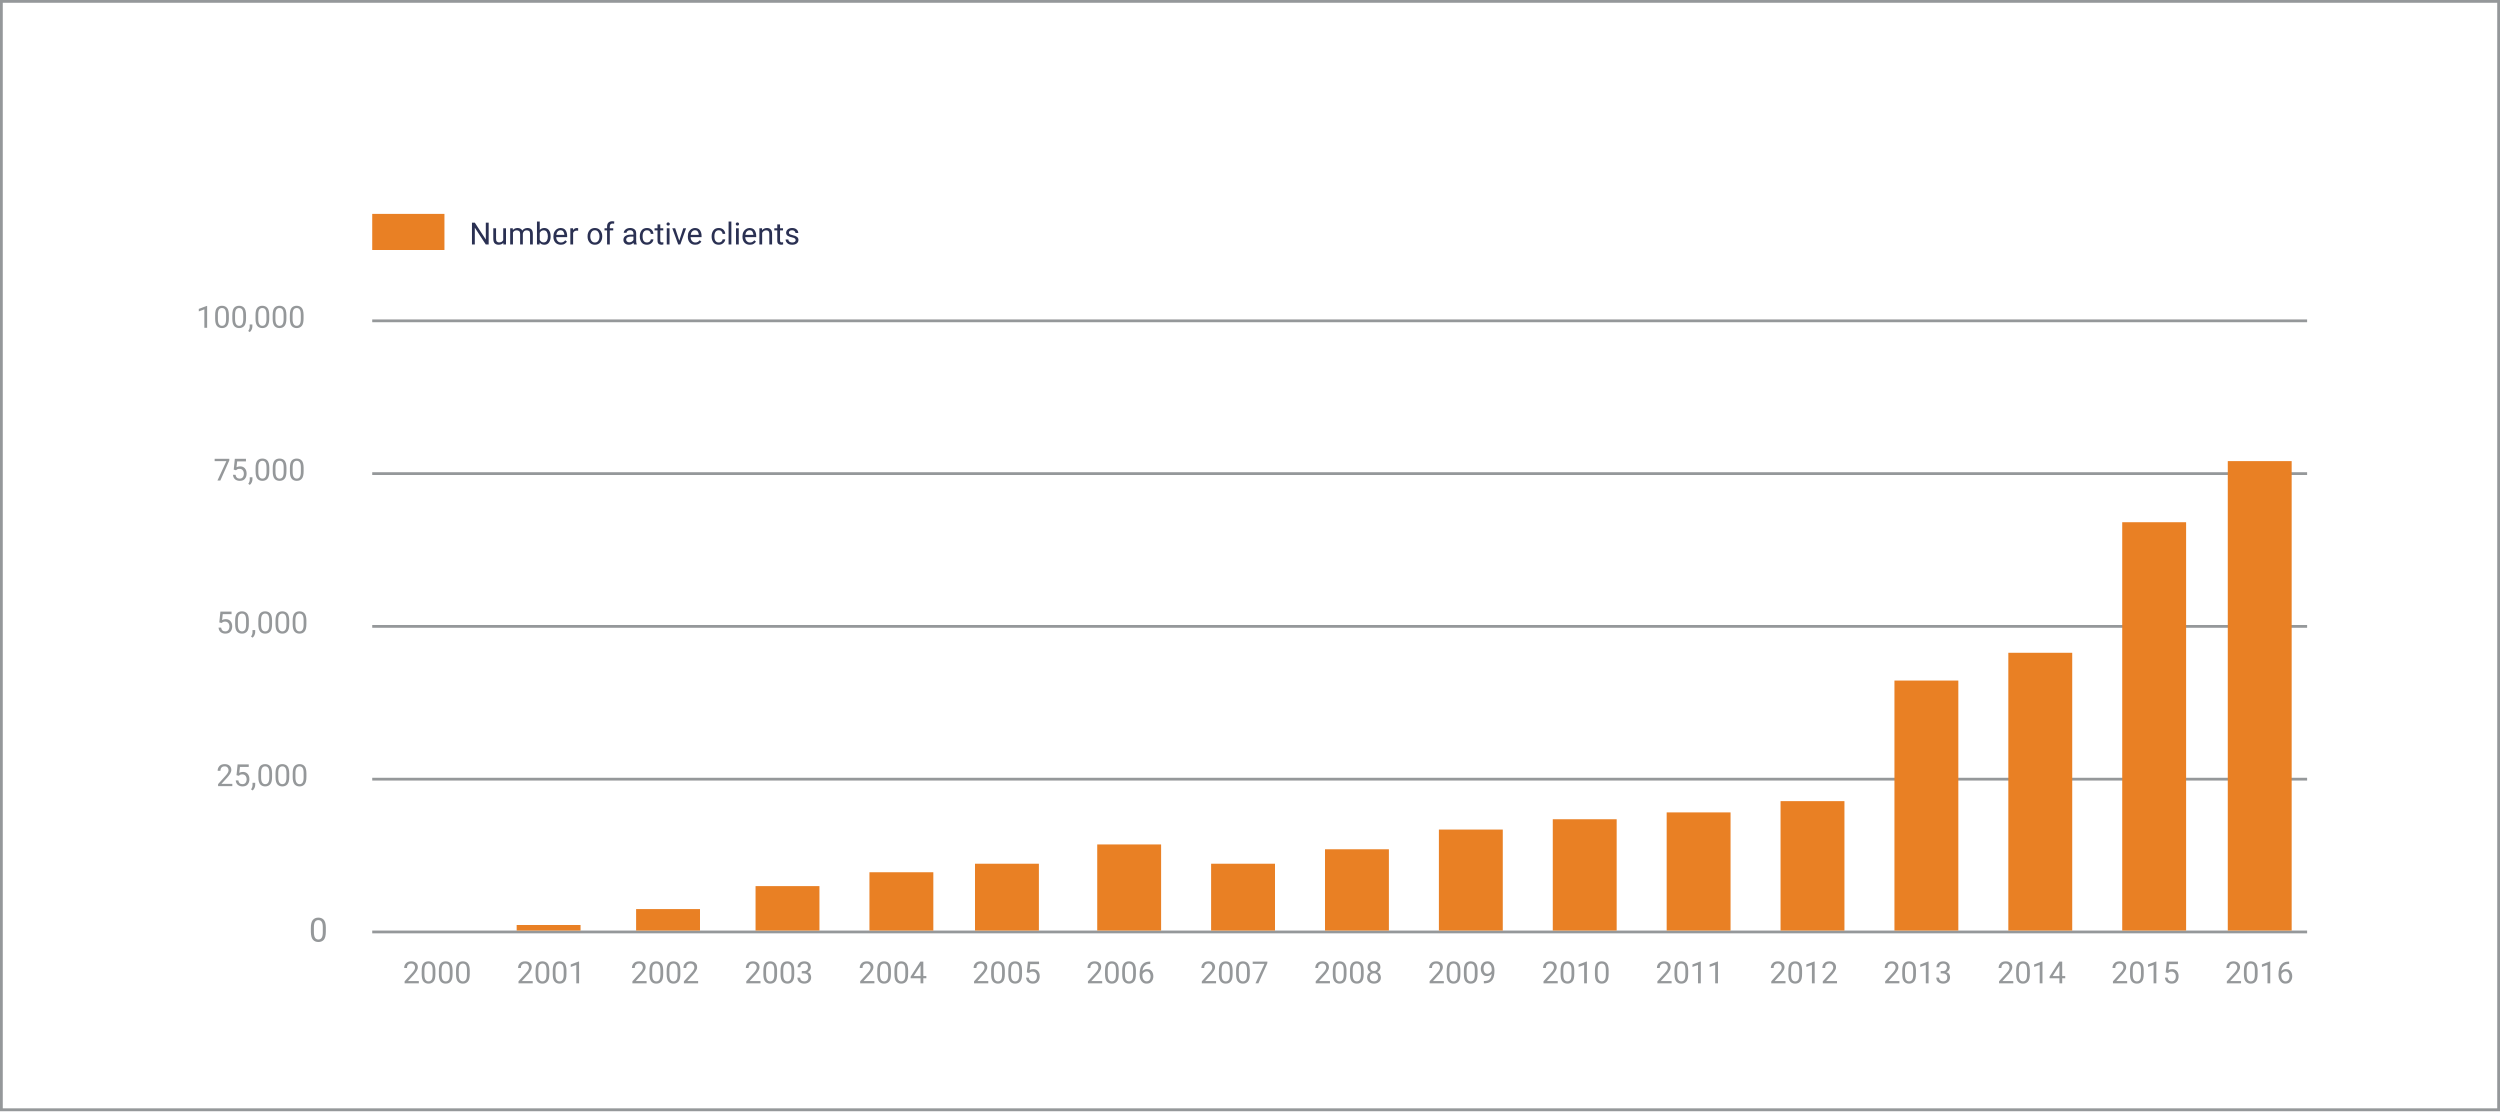
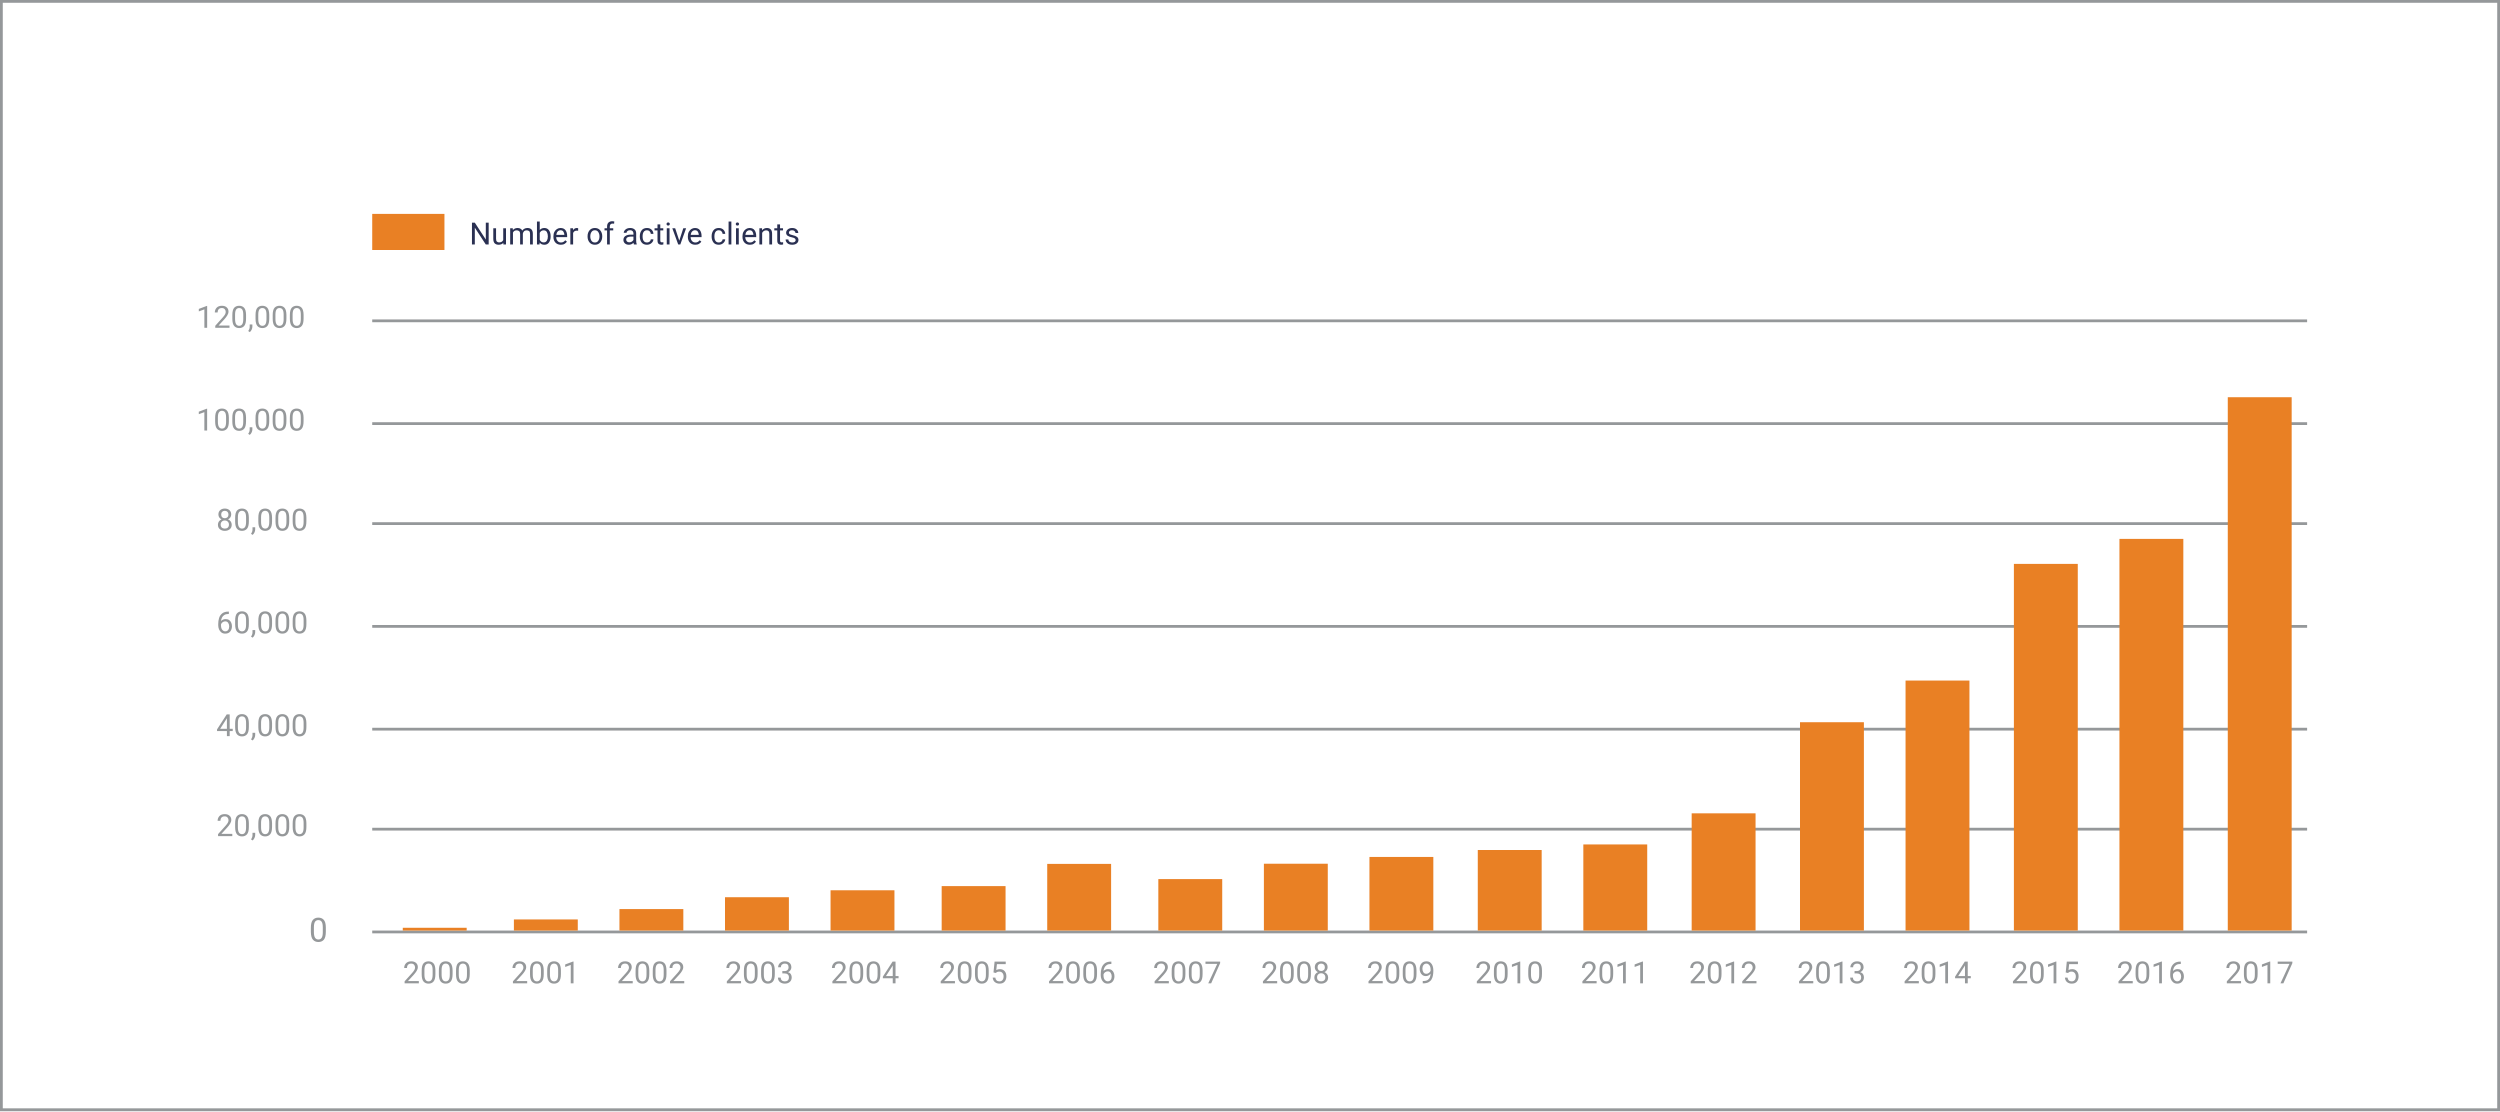
- <svg xmlns="http://www.w3.org/2000/svg" viewBox="-21117 -18849 900 400">
+ <svg xmlns="http://www.w3.org/2000/svg" viewBox="-21117 -18601 900 400">
  <defs>
-     <style>.cls-1{fill:#fff}.cls-1,.cls-2{stroke:#95989a}.cls-2,.cls-8{fill:none}.cls-3,.cls-5{fill:#95989a}.cls-3,.cls-4{font-size:11px}.cls-3,.cls-4,.cls-5{font-family:Roboto-Regular,Roboto}.cls-4{fill:#2a3052}.cls-5{font-size:12px}.cls-6{fill:#e98024}.cls-7{stroke:none}</style>
+     <style>
+             .cls-1 {
+             fill: #fff;
+             }
+ 
+             .cls-1, .cls-2 {
+             stroke: #95989a;
+             }
+ 
+             .cls-2, .cls-8 {
+             fill: none;
+             }
+ 
+             .cls-3, .cls-5 {
+             fill: #95989a;
+             }
+ 
+             .cls-3, .cls-4 {
+             font-size: 11px;
+             }
+ 
+             .cls-3, .cls-4, .cls-5 {
+             font-family: Roboto-Regular, Roboto;
+             }
+ 
+             .cls-4 {
+             fill: #2a3052;
+             }
+ 
+             .cls-5 {
+             font-size: 12px;
+             }
+ 
+             .cls-6 {
+             fill: #e98024;
+             }
+ 
+             .cls-7 {
+             stroke: none;
+             }
+         </style>
  </defs>
-   <g id="Group_176" data-name="Group 176" transform="translate(-1184 1053)">
-     <g id="Rectangle_184" data-name="Rectangle 184" class="cls-1">
-       <path class="cls-7" d="M0 0h900v400H0z" transform="translate(-19933 -19902)" />
-       <path class="cls-8" d="M.5.5h899v399H.5z" transform="translate(-19933 -19902)" />
+   <g id="Group_451" data-name="Group 451" transform="translate(2717 -1191)">
+     <g id="Rectangle_184" data-name="Rectangle 184" class="cls-1" transform="translate(-23834 -17410)">
+       <rect class="cls-7" width="900" height="400" />
+       <rect class="cls-8" x="0.5" y="0.5" width="899" height="399" />
    </g>
-     <g id="Group_175" data-name="Group 175" transform="translate(-19904 -19861)">
-       <path id="Line_58" data-name="Line 58" class="cls-2" transform="translate(105 74.5)" d="M0 0h696.561" />
-       <path id="Line_59" data-name="Line 59" class="cls-2" transform="translate(105 129.5)" d="M0 0h696.561" />
-       <path id="Line_60" data-name="Line 60" class="cls-2" transform="translate(105 184.5)" d="M0 0h696.561" />
-       <path id="Line_61" data-name="Line 61" class="cls-2" transform="translate(105 239.5)" d="M0 0h696.561" />
-       <path id="Line_62" data-name="Line 62" class="cls-2" transform="translate(105 294.5)" d="M0 0h696.561" />
-       <text id="_100_000" data-name="100,000" class="cls-3" transform="translate(81 77)">
+     <g id="Group_450" data-name="Group 450">
+       <line id="Line_58" data-name="Line 58" class="cls-2" x2="696.561" transform="translate(-23700 -17294.5)" />
+       <line id="Line_59" data-name="Line 59" class="cls-2" x2="696.561" transform="translate(-23700 -17184.5)" />
+       <line id="Line_60" data-name="Line 60" class="cls-2" x2="696.561" transform="translate(-23700 -17147.5)" />
+       <line id="Line_61" data-name="Line 61" class="cls-2" x2="696.561" transform="translate(-23700 -17111.5)" />
+       <line id="Line_62" data-name="Line 62" class="cls-2" x2="696.561" transform="translate(-23700 -17074.5)" />
+       <text id="_120_000" data-name="120,000" class="cls-3" transform="translate(-23724 -17292)">
+         <tspan x="-39.349" y="0">120,000</tspan>
+       </text>
+       <text id="Number_of_active_clients" data-name="Number of active clients" class="cls-4" transform="translate(-23665 -17322)">
+         <tspan x="0" y="0">Number of active clients</tspan>
+       </text>
+       <text id="_2007" data-name="2007" class="cls-3" transform="translate(-23419 -17056)">
+         <tspan x="0" y="0">2007</tspan>
+       </text>
+       <text id="_2003" data-name="2003" class="cls-3" transform="translate(-23573 -17056)">
+         <tspan x="0" y="0">2003</tspan>
+       </text>
+       <text id="_2011" data-name="2011" class="cls-3" transform="translate(-23265 -17056)">
+         <tspan x="0" y="0">2011</tspan>
+       </text>
+       <text id="_2001" data-name="2001" class="cls-3" transform="translate(-23650 -17056)">
+         <tspan x="0" y="0">2001</tspan>
+       </text>
+       <text id="_2009" data-name="2009" class="cls-3" transform="translate(-23342 -17056)">
+         <tspan x="0" y="0">2009</tspan>
+       </text>
+       <text id="_2005" data-name="2005" class="cls-3" transform="translate(-23496 -17056)">
+         <tspan x="0" y="0">2005</tspan>
+       </text>
+       <text id="_2013" data-name="2013" class="cls-3" transform="translate(-23187 -17056)">
+         <tspan x="0" y="0">2013</tspan>
+       </text>
+       <text id="_2000" data-name="2000" class="cls-3" transform="translate(-23689 -17056)">
+         <tspan x="0" y="0">2000</tspan>
+       </text>
+       <text id="_2008" data-name="2008" class="cls-3" transform="translate(-23380 -17056)">
+         <tspan x="0" y="0">2008</tspan>
+       </text>
+       <text id="_2004" data-name="2004" class="cls-3" transform="translate(-23535 -17056)">
+         <tspan x="0" y="0">2004</tspan>
+       </text>
+       <text id="_2012" data-name="2012" class="cls-3" transform="translate(-23226 -17056)">
+         <tspan x="0" y="0">2012</tspan>
+       </text>
+       <text id="_2002" data-name="2002" class="cls-3" transform="translate(-23612 -17056)">
+         <tspan x="0" y="0">2002</tspan>
+       </text>
+       <text id="_2010" data-name="2010" class="cls-3" transform="translate(-23303 -17056)">
+         <tspan x="0" y="0">2010</tspan>
+       </text>
+       <text id="_2006" data-name="2006" class="cls-3" transform="translate(-23457 -17056)">
+         <tspan x="0" y="0">2006</tspan>
+       </text>
+       <text id="_2014" data-name="2014" class="cls-3" transform="translate(-23149 -17056)">
+         <tspan x="0" y="0">2014</tspan>
+       </text>
+       <text id="_2015" data-name="2015" class="cls-3" transform="translate(-23110 -17056)">
+         <tspan x="0" y="0">2015</tspan>
+       </text>
+       <text id="_2017" data-name="2017" class="cls-3" transform="translate(-23033 -17056)">
+         <tspan x="0" y="0">2017</tspan>
+       </text>
+       <text id="_2016" data-name="2016" class="cls-3" transform="translate(-23072 -17056)">
+         <tspan x="0" y="0">2016</tspan>
+       </text>
+       <text id="_100_000" data-name="100,000" class="cls-3" transform="translate(-23724 -17255)">
        <tspan x="-39.354" y="0">100,000</tspan>
      </text>
-       <text id="Number_of_active_clients" data-name="Number of active clients" class="cls-4" transform="translate(140 47)">
-         <tspan x="0" y="0">Number of active clients</tspan>
+       <text id="_80_000" data-name="80,000" class="cls-3" transform="translate(-23723 -17219)">
+         <tspan x="-33.156" y="0">80,000</tspan>
      </text>
-       <text id="_2007" data-name="2007" class="cls-3" transform="translate(403 313)">
-         <tspan x="0" y="0">2007</tspan>
+       <text id="_40_000" data-name="40,000" class="cls-3" transform="translate(-23723 -17145)">
+         <tspan x="-33.156" y="0">40,000</tspan>
      </text>
-       <text id="_2003" data-name="2003" class="cls-3" transform="translate(239 313)">
-         <tspan x="0" y="0">2003</tspan>
+       <text id="_60_000" data-name="60,000" class="cls-3" transform="translate(-23723 -17182)">
+         <tspan x="-33.156" y="0">60,000</tspan>
      </text>
-       <text id="_2011" data-name="2011" class="cls-3" transform="translate(567 313)">
-         <tspan x="0" y="0">2011</tspan>
+       <text id="_20_000" data-name="20,000" class="cls-3" transform="translate(-23723 -17109)">
+         <tspan x="-33.156" y="0">20,000</tspan>
      </text>
-       <text id="_2001" data-name="2001" class="cls-3" transform="translate(157 313)">
-         <tspan x="0" y="0">2001</tspan>
-       </text>
-       <text id="_2009" data-name="2009" class="cls-3" transform="translate(485 313)">
-         <tspan x="0" y="0">2009</tspan>
-       </text>
-       <text id="_2005" data-name="2005" class="cls-3" transform="translate(321 313)">
-         <tspan x="0" y="0">2005</tspan>
-       </text>
-       <text id="_2013" data-name="2013" class="cls-3" transform="translate(649 313)">
-         <tspan x="0" y="0">2013</tspan>
-       </text>
-       <text id="_2000" data-name="2000" class="cls-3" transform="translate(116 313)">
-         <tspan x="0" y="0">2000</tspan>
-       </text>
-       <text id="_2008" data-name="2008" class="cls-3" transform="translate(444 313)">
-         <tspan x="0" y="0">2008</tspan>
-       </text>
-       <text id="_2004" data-name="2004" class="cls-3" transform="translate(280 313)">
-         <tspan x="0" y="0">2004</tspan>
-       </text>
-       <text id="_2012" data-name="2012" class="cls-3" transform="translate(608 313)">
-         <tspan x="0" y="0">2012</tspan>
-       </text>
-       <text id="_2002" data-name="2002" class="cls-3" transform="translate(198 313)">
-         <tspan x="0" y="0">2002</tspan>
-       </text>
-       <text id="_2010" data-name="2010" class="cls-3" transform="translate(526 313)">
-         <tspan x="0" y="0">2010</tspan>
-       </text>
-       <text id="_2006" data-name="2006" class="cls-3" transform="translate(362 313)">
-         <tspan x="0" y="0">2006</tspan>
-       </text>
-       <text id="_2014" data-name="2014" class="cls-3" transform="translate(690 313)">
-         <tspan x="0" y="0">2014</tspan>
-       </text>
-       <text id="_2015" data-name="2015" class="cls-3" transform="translate(731 313)">
-         <tspan x="0" y="0">2015</tspan>
-       </text>
-       <text id="_2016" data-name="2016" class="cls-3" transform="translate(772 313)">
-         <tspan x="0" y="0">2016</tspan>
-       </text>
-       <text id="_75_000" data-name="75,000" class="cls-3" transform="translate(81 132)">
-         <tspan x="-33.15" y="0">75,000</tspan>
-       </text>
-       <text id="_50_000" data-name="50,000" class="cls-3" transform="translate(82 187)">
-         <tspan x="-33.156" y="0">50,000</tspan>
-       </text>
-       <text id="_25_000" data-name="25,000" class="cls-3" transform="translate(82 242)">
-         <tspan x="-33.15" y="0">25,000</tspan>
-       </text>
-       <text id="_0" data-name="0" class="cls-5" transform="translate(89 298)">
+       <text id="_0" data-name="0" class="cls-5" transform="translate(-23716 -17071)">
        <tspan x="-6.762" y="0">0</tspan>
      </text>
-       <path id="Path_205" data-name="Path 205" class="cls-6" d="M0 0h26v13H0z" transform="translate(105 36)" />
-       <path id="Rectangle_186" data-name="Rectangle 186" class="cls-6" transform="translate(735 147)" d="M0 0h23v147H0z" />
-       <path id="Rectangle_201" data-name="Rectangle 201" class="cls-6" transform="translate(773 125)" d="M0 0h23v169H0z" />
-       <path id="Rectangle_187" data-name="Rectangle 187" class="cls-6" transform="translate(694 194)" d="M0 0h23v100H0z" />
-       <path id="Rectangle_188" data-name="Rectangle 188" class="cls-6" transform="translate(653 204)" d="M0 0h23v90H0z" />
-       <path id="Path_212" data-name="Path 212" class="cls-6" d="M0-4.592h23V42H0z" transform="translate(612 252)" />
-       <path id="Path_209" data-name="Path 209" class="cls-6" d="M0-4.523h23v36.357H0z" transform="translate(489 262.166)" />
-       <path id="Path_207" data-name="Path 207" class="cls-6" d="M0 4.7h23v24.058H0z" transform="translate(407 265.242)" />
-       <path id="Path_213" data-name="Path 213" class="cls-6" d="M0-1.99h23V19H0z" transform="translate(284 275)" />
-       <path id="Rectangle_193" data-name="Rectangle 193" class="cls-6" transform="translate(243 278)" d="M0 0h23v16H0z" />
-       <path id="Path_214" data-name="Path 214" class="cls-6" d="M0-1.059h23V23H0z" transform="translate(322 271)" />
-       <path id="Path_206" data-name="Path 206" class="cls-6" d="M0-5.732h23V2H0z" transform="translate(200 292)" />
-       <path id="Rectangle_200" data-name="Rectangle 200" class="cls-6" transform="translate(157 292)" d="M0 0h23v2H0z" />
-       <path id="Path_208" data-name="Path 208" class="cls-6" d="M0 3.617h23v29.262H0z" transform="translate(448 261.121)" />
-       <path id="Rectangle_197" data-name="Rectangle 197" class="cls-6" transform="translate(366 263)" d="M0 0h23v31H0z" />
-       <path id="Path_211" data-name="Path 211" class="cls-6" d="M0-3.27h23v42.536H0z" transform="translate(571 254.734)" />
-       <path id="Path_210" data-name="Path 210" class="cls-6" d="M0-17.07h23V23H0z" transform="translate(530 271)" />
+       <path id="Path_205" data-name="Path 205" class="cls-6" d="M0,0H26V13H0Z" transform="translate(-23700 -17333)" />
+       <path id="Path_212" data-name="Path 212" class="cls-6" d="M0-4.592H23v42.2H0Z" transform="translate(-23225 -17112.607)" />
+       <path id="Path_209" data-name="Path 209" class="cls-6" d="M0-4.523H23v26.5H0Z" transform="translate(-23341 -17096.977)" />
+       <path id="Path_207" data-name="Path 207" class="cls-6" d="M0,4.7H23V23.227H0Z" transform="translate(-23417 -17098.227)" />
+       <path id="Path_213" data-name="Path 213" class="cls-6" d="M0-1.99H23v14.5H0Z" transform="translate(-23535 -17087.51)" />
+       <rect id="Rectangle_193" data-name="Rectangle 193" class="cls-6" width="23" height="12" transform="translate(-23573 -17087)" />
+       <path id="Path_214" data-name="Path 214" class="cls-6" d="M0-1.059H23v16H0Z" transform="translate(-23495 -17089.941)" />
+       <path id="Path_206" data-name="Path 206" class="cls-6" d="M0-5.732H23V2H0Z" transform="translate(-23611 -17077)" />
+       <rect id="Rectangle_200" data-name="Rectangle 200" class="cls-6" width="23" height="4" transform="translate(-23649 -17079)" />
+       <rect id="Rectangle_675" data-name="Rectangle 675" class="cls-6" width="23" height="1" transform="translate(-23689 -17076)" />
+       <path id="Path_208" data-name="Path 208" class="cls-6" d="M0,3.617H23V27.676H0Z" transform="translate(-23379 -17102.676)" />
+       <rect id="Rectangle_197" data-name="Rectangle 197" class="cls-6" width="23" height="24" transform="translate(-23457 -17099)" />
+       <path id="Path_211" data-name="Path 211" class="cls-6" d="M0-3.27H23v31H0Z" transform="translate(-23264 -17102.73)" />
+       <path id="Path_210" data-name="Path 210" class="cls-6" d="M0-17.07H23v29H0Z" transform="translate(-23302 -17086.93)" />
+       <line id="Line_167" data-name="Line 167" class="cls-2" x2="696.561" transform="translate(-23700 -17257.5)" />
+       <line id="Line_168" data-name="Line 168" class="cls-2" x2="696.561" transform="translate(-23700 -17221.5)" />
+       <rect id="Rectangle_186" data-name="Rectangle 186" class="cls-6" width="23" height="141" transform="translate(-23071 -17216)" />
+       <rect id="Rectangle_676" data-name="Rectangle 676" class="cls-6" width="23" height="132" transform="translate(-23109 -17207)" />
+       <rect id="Rectangle_201" data-name="Rectangle 201" class="cls-6" width="23" height="192" transform="translate(-23032 -17267)" />
+       <rect id="Rectangle_187" data-name="Rectangle 187" class="cls-6" width="23" height="90" transform="translate(-23148 -17165)" />
+       <rect id="Rectangle_188" data-name="Rectangle 188" class="cls-6" width="23" height="75" transform="translate(-23186 -17150)" />
    </g>
  </g>
</svg>
